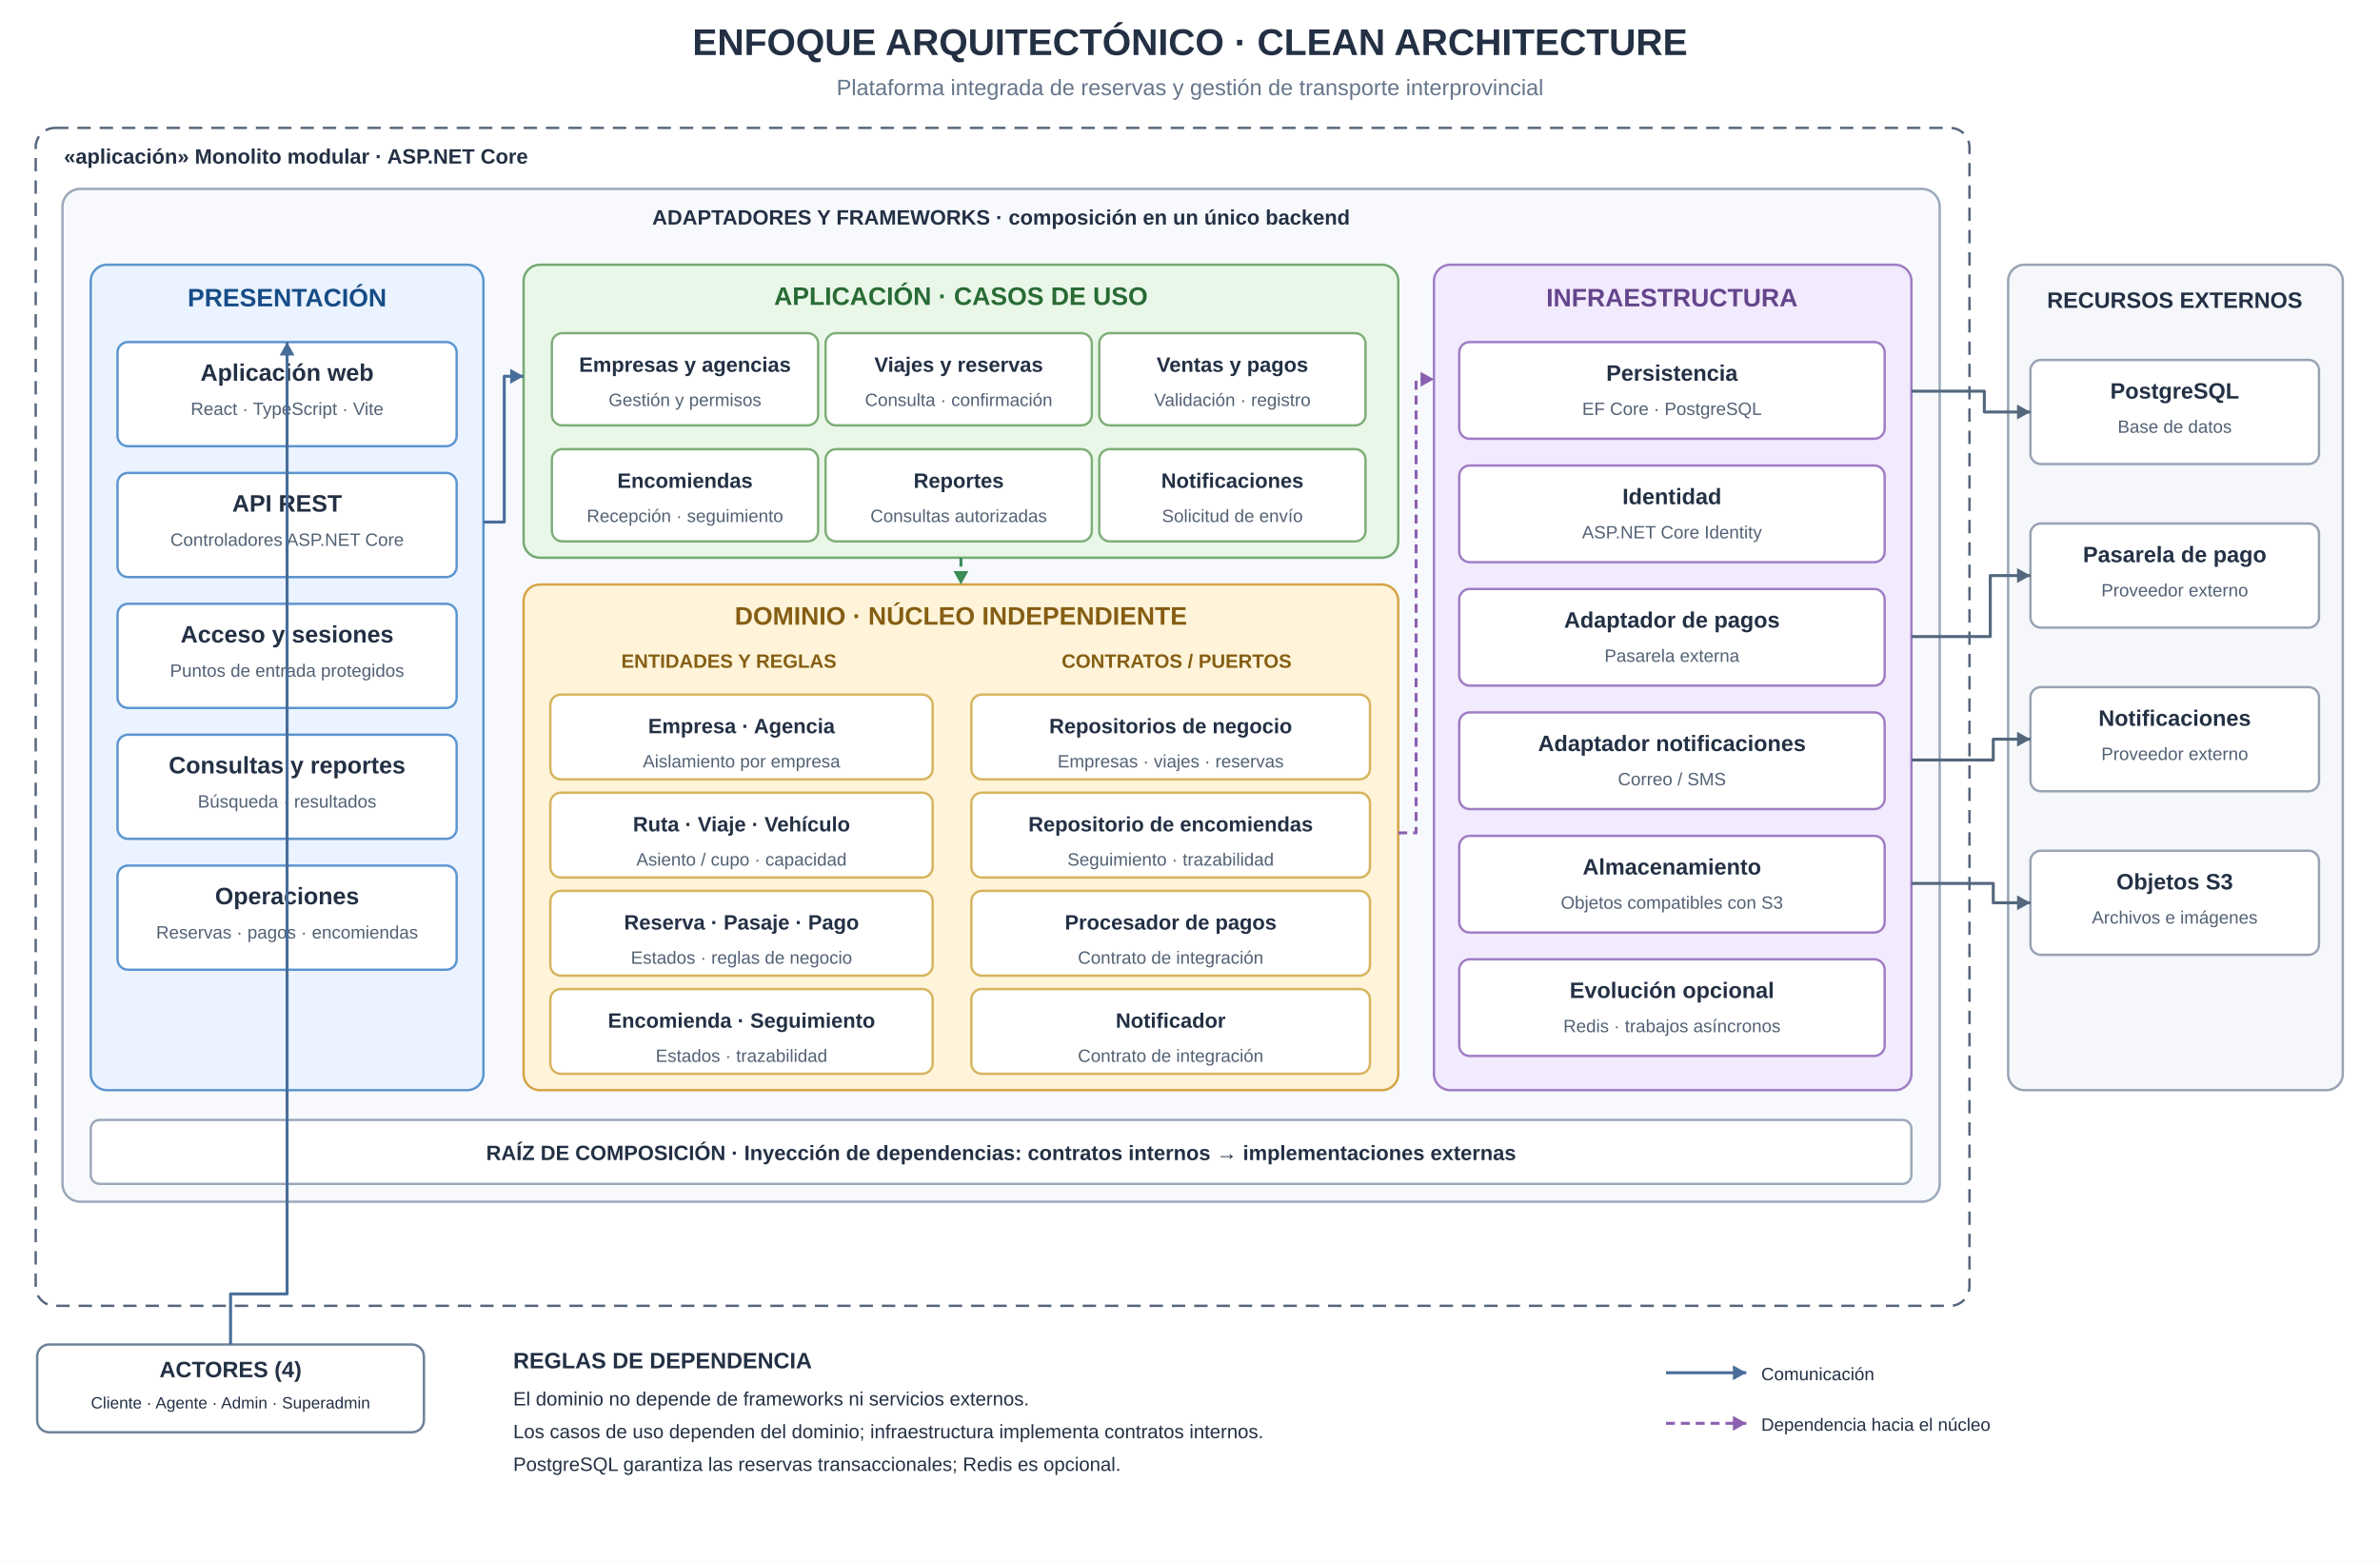
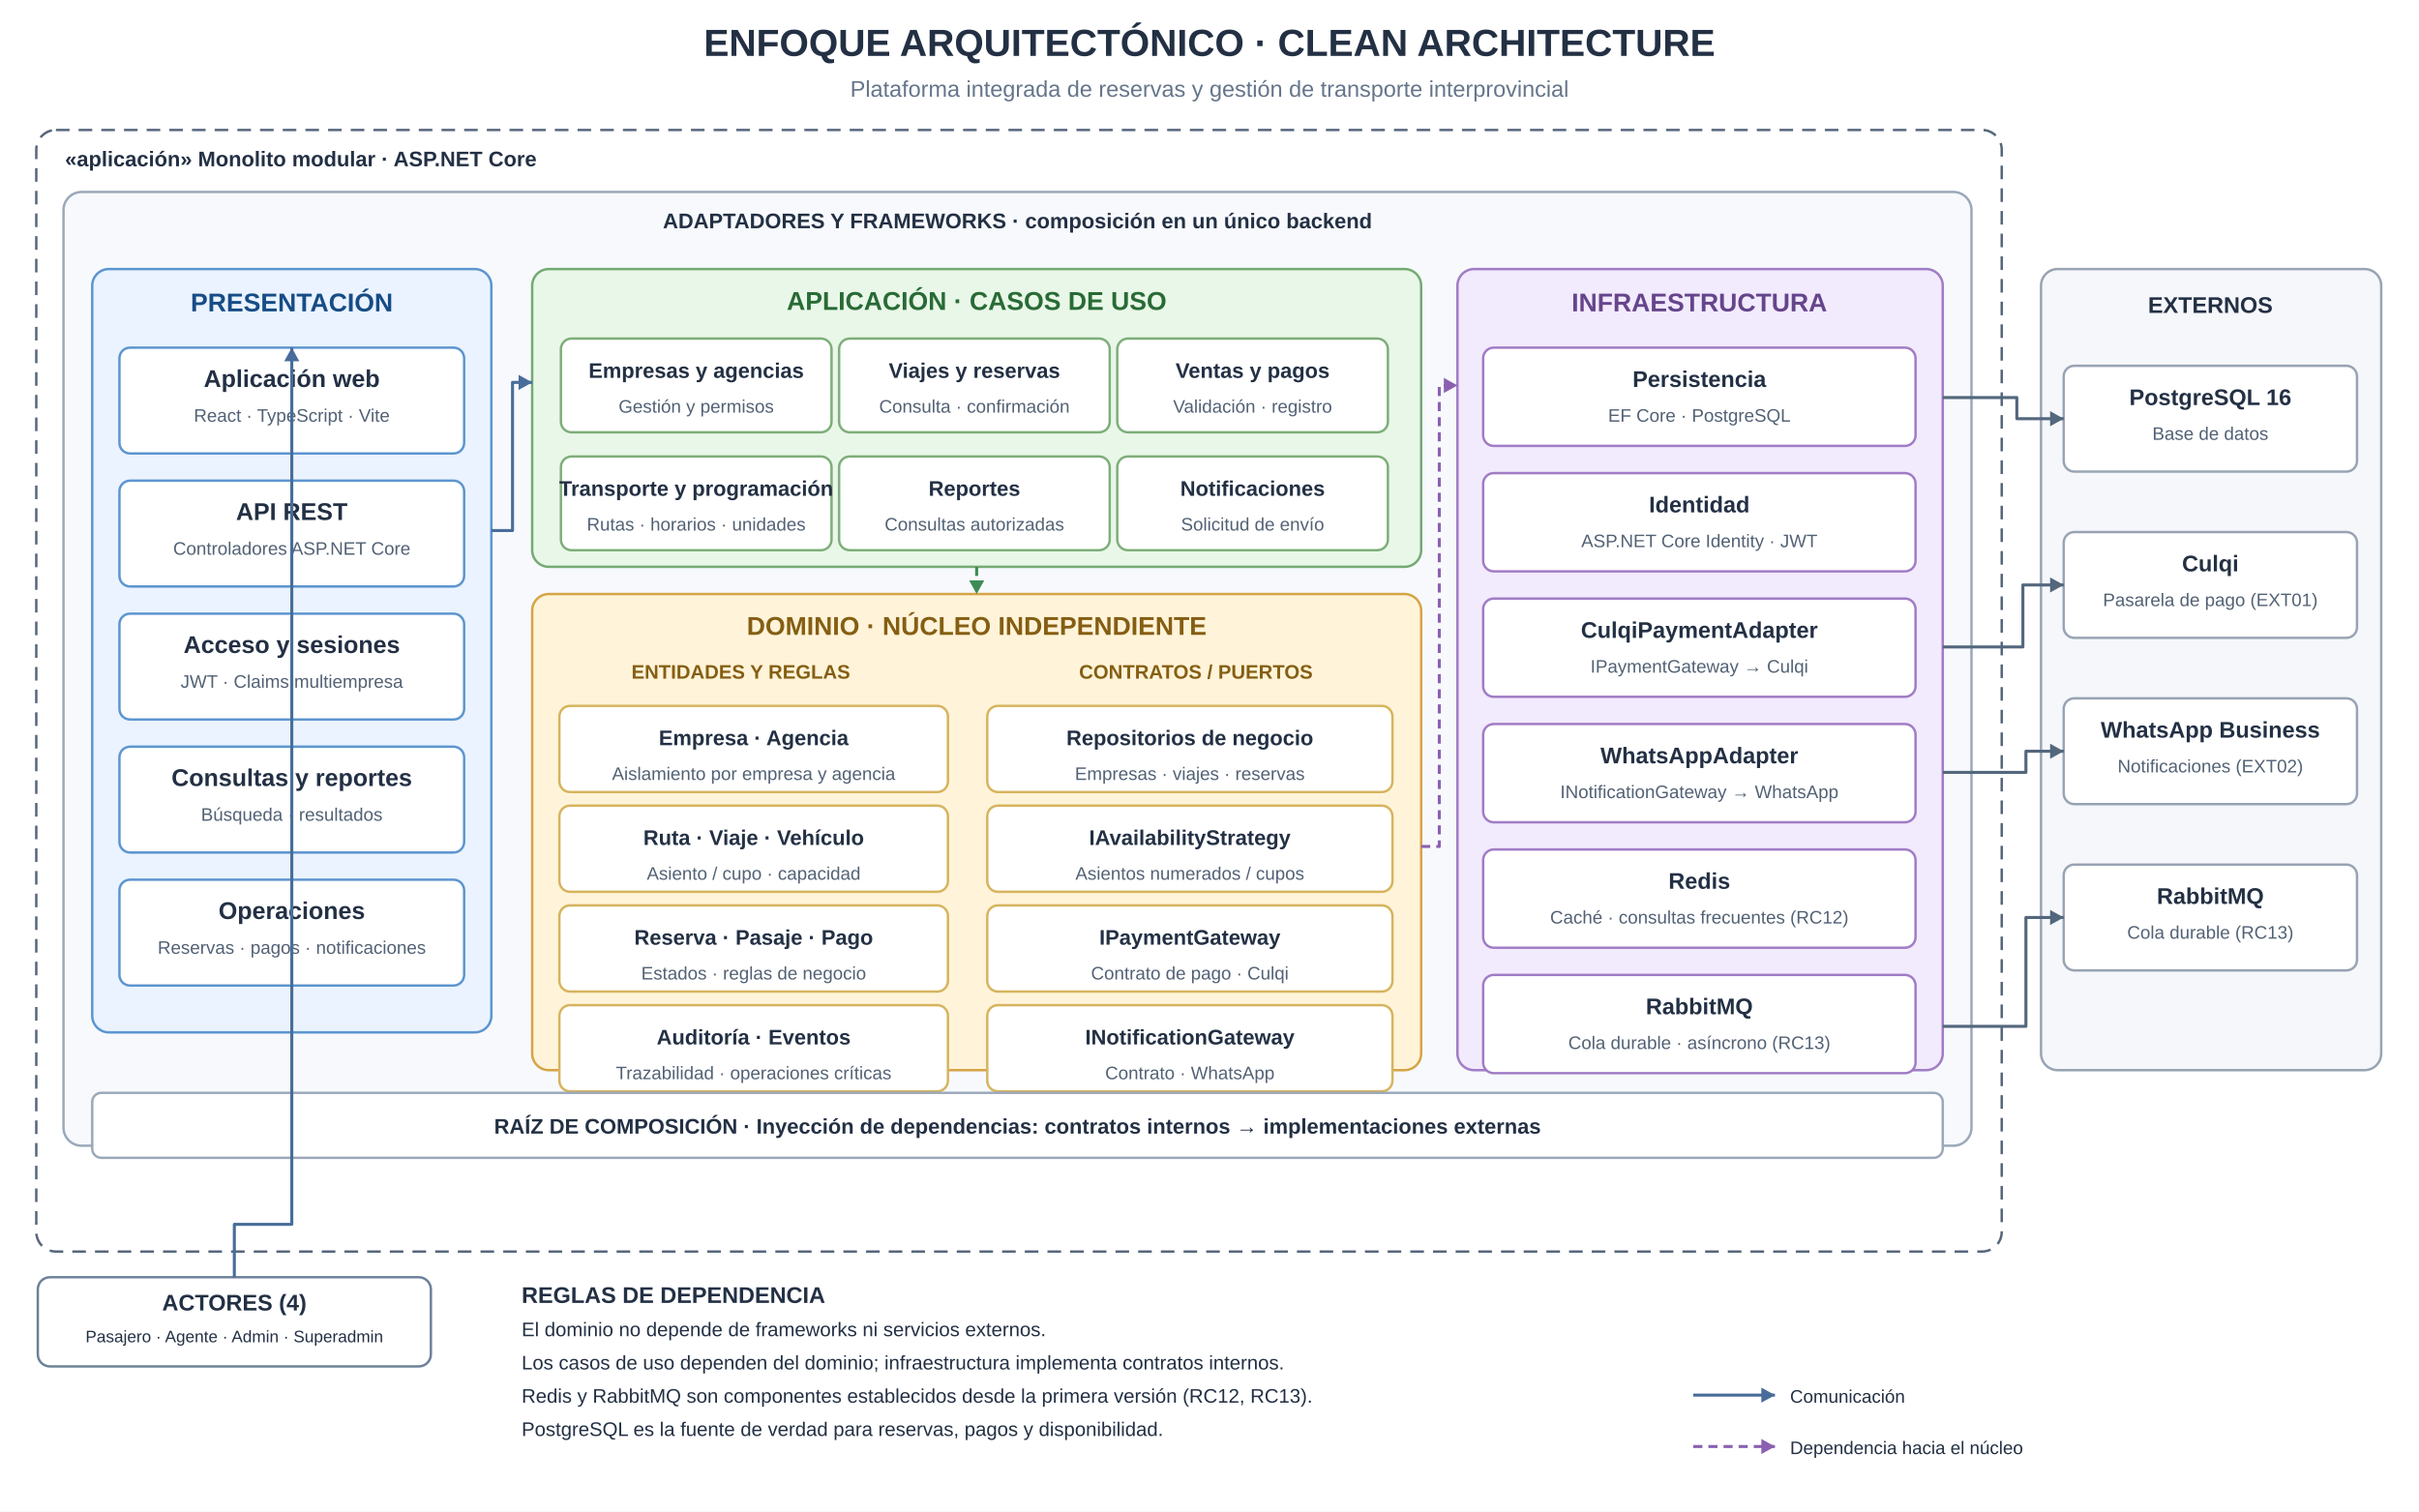
- <svg xmlns="http://www.w3.org/2000/svg" baseProfile="full" height="1050px" version="1.1" viewBox="0 0 1600 1050" width="1600px">
+ <svg xmlns="http://www.w3.org/2000/svg" baseProfile="full" height="1000px" version="1.1" viewBox="0 0 1600 1000" width="1600px">
  <defs />
-   <rect fill="#ffffff" height="1050" width="1600" x="0" y="0" />
+   <rect fill="#ffffff" height="1000" width="1600" x="0" y="0" />
  <text fill="#233044" font-family="Arial, sans-serif" font-size="25" font-weight="bold" text-anchor="middle" x="800" y="37">ENFOQUE ARQUITECTÓNICO · CLEAN ARCHITECTURE</text>
  <text fill="#65758a" font-family="Arial, sans-serif" font-size="15" font-weight="normal" text-anchor="middle" x="800" y="64">Plataforma integrada de reservas y gestión de transporte interprovincial</text>
-   <rect fill="#fff" height="792" rx="13" stroke="#56667b" stroke-dasharray="9 6" stroke-width="1.6" width="1300" x="24" y="86" />
+   <rect fill="#fff" height="742" rx="13" stroke="#56667b" stroke-dasharray="9 6" stroke-width="1.6" width="1300" x="24" y="86" />
  <text fill="#233044" font-family="Arial, sans-serif" font-size="14" font-weight="bold" text-anchor="start" x="43" y="110">«aplicación» Monolito modular · ASP.NET Core</text>
-   <rect fill="#f7f9fc" height="681" rx="12" stroke="#9aa8b9" stroke-width="1.6" width="1262" x="42" y="127" />
+   <rect fill="#f7f9fc" height="631" rx="12" stroke="#9aa8b9" stroke-width="1.6" width="1262" x="42" y="127" />
  <text fill="#233044" font-family="Arial, sans-serif" font-size="14" font-weight="bold" text-anchor="middle" x="673" y="151">ADAPTADORES Y FRAMEWORKS · composición en un único backend</text>
-   <rect fill="#eaf3ff" height="555" rx="11" stroke="#5c95cf" stroke-width="1.6" width="264" x="61" y="178" />
+   <rect fill="#eaf3ff" height="505" rx="11" stroke="#5c95cf" stroke-width="1.6" width="264" x="61" y="178" />
  <text fill="#174c86" font-family="Arial, sans-serif" font-size="17" font-weight="bold" text-anchor="middle" x="193" y="206">PRESENTACIÓN</text>
  <rect fill="#fff" height="70" rx="7" stroke="#5c95cf" stroke-width="1.6" width="228" x="79" y="230" />
  <text fill="#233044" font-family="Arial, sans-serif" font-size="16" font-weight="bold" text-anchor="middle" x="193.0" y="256">Aplicación web</text>
  <text fill="#526174" font-family="Arial, sans-serif" font-size="12" font-weight="normal" text-anchor="middle" x="193.0" y="279">React · TypeScript · Vite</text>
  <rect fill="#fff" height="70" rx="7" stroke="#5c95cf" stroke-width="1.6" width="228" x="79" y="318" />
  <text fill="#233044" font-family="Arial, sans-serif" font-size="16" font-weight="bold" text-anchor="middle" x="193.0" y="344">API REST</text>
  <text fill="#526174" font-family="Arial, sans-serif" font-size="12" font-weight="normal" text-anchor="middle" x="193.0" y="367">Controladores ASP.NET Core</text>
  <rect fill="#fff" height="70" rx="7" stroke="#5c95cf" stroke-width="1.6" width="228" x="79" y="406" />
  <text fill="#233044" font-family="Arial, sans-serif" font-size="16" font-weight="bold" text-anchor="middle" x="193.0" y="432">Acceso y sesiones</text>
-   <text fill="#526174" font-family="Arial, sans-serif" font-size="12" font-weight="normal" text-anchor="middle" x="193.0" y="455">Puntos de entrada protegidos</text>
+   <text fill="#526174" font-family="Arial, sans-serif" font-size="12" font-weight="normal" text-anchor="middle" x="193.0" y="455">JWT · Claims multiempresa</text>
  <rect fill="#fff" height="70" rx="7" stroke="#5c95cf" stroke-width="1.6" width="228" x="79" y="494" />
  <text fill="#233044" font-family="Arial, sans-serif" font-size="16" font-weight="bold" text-anchor="middle" x="193.0" y="520">Consultas y reportes</text>
  <text fill="#526174" font-family="Arial, sans-serif" font-size="12" font-weight="normal" text-anchor="middle" x="193.0" y="543">Búsqueda · resultados</text>
  <rect fill="#fff" height="70" rx="7" stroke="#5c95cf" stroke-width="1.6" width="228" x="79" y="582" />
  <text fill="#233044" font-family="Arial, sans-serif" font-size="16" font-weight="bold" text-anchor="middle" x="193.0" y="608">Operaciones</text>
-   <text fill="#526174" font-family="Arial, sans-serif" font-size="12" font-weight="normal" text-anchor="middle" x="193.0" y="631">Reservas · pagos · encomiendas</text>
+   <text fill="#526174" font-family="Arial, sans-serif" font-size="12" font-weight="normal" text-anchor="middle" x="193.0" y="631">Reservas · pagos · notificaciones</text>
  <rect fill="#e9f7e8" height="197" rx="11" stroke="#74aa73" stroke-width="1.6" width="588" x="352" y="178" />
  <text fill="#286b35" font-family="Arial, sans-serif" font-size="17" font-weight="bold" text-anchor="middle" x="646" y="205">APLICACIÓN · CASOS DE USO</text>
  <rect fill="#fff" height="62" rx="7" stroke="#7eae79" stroke-width="1.6" width="179" x="371" y="224" />
  <text fill="#233044" font-family="Arial, sans-serif" font-size="14" font-weight="bold" text-anchor="middle" x="460.5" y="250">Empresas y agencias</text>
  <text fill="#526174" font-family="Arial, sans-serif" font-size="12" font-weight="normal" text-anchor="middle" x="460.5" y="273">Gestión y permisos</text>
  <rect fill="#fff" height="62" rx="7" stroke="#7eae79" stroke-width="1.6" width="179" x="555" y="224" />
  <text fill="#233044" font-family="Arial, sans-serif" font-size="14" font-weight="bold" text-anchor="middle" x="644.5" y="250">Viajes y reservas</text>
  <text fill="#526174" font-family="Arial, sans-serif" font-size="12" font-weight="normal" text-anchor="middle" x="644.5" y="273">Consulta · confirmación</text>
  <rect fill="#fff" height="62" rx="7" stroke="#7eae79" stroke-width="1.6" width="179" x="739" y="224" />
  <text fill="#233044" font-family="Arial, sans-serif" font-size="14" font-weight="bold" text-anchor="middle" x="828.5" y="250">Ventas y pagos</text>
  <text fill="#526174" font-family="Arial, sans-serif" font-size="12" font-weight="normal" text-anchor="middle" x="828.5" y="273">Validación · registro</text>
  <rect fill="#fff" height="62" rx="7" stroke="#7eae79" stroke-width="1.6" width="179" x="371" y="302" />
-   <text fill="#233044" font-family="Arial, sans-serif" font-size="14" font-weight="bold" text-anchor="middle" x="460.5" y="328">Encomiendas</text>
-   <text fill="#526174" font-family="Arial, sans-serif" font-size="12" font-weight="normal" text-anchor="middle" x="460.5" y="351">Recepción · seguimiento</text>
+   <text fill="#233044" font-family="Arial, sans-serif" font-size="14" font-weight="bold" text-anchor="middle" x="460.5" y="328">Transporte y programación</text>
+   <text fill="#526174" font-family="Arial, sans-serif" font-size="12" font-weight="normal" text-anchor="middle" x="460.5" y="351">Rutas · horarios · unidades</text>
  <rect fill="#fff" height="62" rx="7" stroke="#7eae79" stroke-width="1.6" width="179" x="555" y="302" />
  <text fill="#233044" font-family="Arial, sans-serif" font-size="14" font-weight="bold" text-anchor="middle" x="644.5" y="328">Reportes</text>
  <text fill="#526174" font-family="Arial, sans-serif" font-size="12" font-weight="normal" text-anchor="middle" x="644.5" y="351">Consultas autorizadas</text>
  <rect fill="#fff" height="62" rx="7" stroke="#7eae79" stroke-width="1.6" width="179" x="739" y="302" />
  <text fill="#233044" font-family="Arial, sans-serif" font-size="14" font-weight="bold" text-anchor="middle" x="828.5" y="328">Notificaciones</text>
  <text fill="#526174" font-family="Arial, sans-serif" font-size="12" font-weight="normal" text-anchor="middle" x="828.5" y="351">Solicitud de envío</text>
-   <rect fill="#fff4d9" height="340" rx="11" stroke="#d5a447" stroke-width="1.6" width="588" x="352" y="393" />
+   <rect fill="#fff4d9" height="315" rx="11" stroke="#d5a447" stroke-width="1.6" width="588" x="352" y="393" />
  <text fill="#855e13" font-family="Arial, sans-serif" font-size="17" font-weight="bold" text-anchor="middle" x="646" y="420">DOMINIO · NÚCLEO INDEPENDIENTE</text>
  <text fill="#855e13" font-family="Arial, sans-serif" font-size="13" font-weight="bold" text-anchor="middle" x="490" y="449">ENTIDADES Y REGLAS</text>
  <text fill="#855e13" font-family="Arial, sans-serif" font-size="13" font-weight="bold" text-anchor="middle" x="791" y="449">CONTRATOS / PUERTOS</text>
  <rect fill="#fff" height="57" rx="7" stroke="#d6b45e" stroke-width="1.6" width="257" x="370" y="467" />
  <text fill="#233044" font-family="Arial, sans-serif" font-size="14" font-weight="bold" text-anchor="middle" x="498.5" y="493">Empresa · Agencia</text>
-   <text fill="#526174" font-family="Arial, sans-serif" font-size="12" font-weight="normal" text-anchor="middle" x="498.5" y="516">Aislamiento por empresa</text>
+   <text fill="#526174" font-family="Arial, sans-serif" font-size="12" font-weight="normal" text-anchor="middle" x="498.5" y="516">Aislamiento por empresa y agencia</text>
  <rect fill="#fff" height="57" rx="7" stroke="#d6b45e" stroke-width="1.6" width="257" x="370" y="533" />
  <text fill="#233044" font-family="Arial, sans-serif" font-size="14" font-weight="bold" text-anchor="middle" x="498.5" y="559">Ruta · Viaje · Vehículo</text>
  <text fill="#526174" font-family="Arial, sans-serif" font-size="12" font-weight="normal" text-anchor="middle" x="498.5" y="582">Asiento / cupo · capacidad</text>
  <rect fill="#fff" height="57" rx="7" stroke="#d6b45e" stroke-width="1.6" width="257" x="370" y="599" />
  <text fill="#233044" font-family="Arial, sans-serif" font-size="14" font-weight="bold" text-anchor="middle" x="498.5" y="625">Reserva · Pasaje · Pago</text>
  <text fill="#526174" font-family="Arial, sans-serif" font-size="12" font-weight="normal" text-anchor="middle" x="498.5" y="648">Estados · reglas de negocio</text>
  <rect fill="#fff" height="57" rx="7" stroke="#d6b45e" stroke-width="1.6" width="257" x="370" y="665" />
-   <text fill="#233044" font-family="Arial, sans-serif" font-size="14" font-weight="bold" text-anchor="middle" x="498.5" y="691">Encomienda · Seguimiento</text>
-   <text fill="#526174" font-family="Arial, sans-serif" font-size="12" font-weight="normal" text-anchor="middle" x="498.5" y="714">Estados · trazabilidad</text>
+   <text fill="#233044" font-family="Arial, sans-serif" font-size="14" font-weight="bold" text-anchor="middle" x="498.5" y="691">Auditoría · Eventos</text>
+   <text fill="#526174" font-family="Arial, sans-serif" font-size="12" font-weight="normal" text-anchor="middle" x="498.5" y="714">Trazabilidad · operaciones críticas</text>
  <rect fill="#fff" height="57" rx="7" stroke="#d6b45e" stroke-width="1.6" width="268" x="653" y="467" />
  <text fill="#233044" font-family="Arial, sans-serif" font-size="14" font-weight="bold" text-anchor="middle" x="787.0" y="493">Repositorios de negocio</text>
  <text fill="#526174" font-family="Arial, sans-serif" font-size="12" font-weight="normal" text-anchor="middle" x="787.0" y="516">Empresas · viajes · reservas</text>
  <rect fill="#fff" height="57" rx="7" stroke="#d6b45e" stroke-width="1.6" width="268" x="653" y="533" />
-   <text fill="#233044" font-family="Arial, sans-serif" font-size="14" font-weight="bold" text-anchor="middle" x="787.0" y="559">Repositorio de encomiendas</text>
-   <text fill="#526174" font-family="Arial, sans-serif" font-size="12" font-weight="normal" text-anchor="middle" x="787.0" y="582">Seguimiento · trazabilidad</text>
+   <text fill="#233044" font-family="Arial, sans-serif" font-size="14" font-weight="bold" text-anchor="middle" x="787.0" y="559">IAvailabilityStrategy</text>
+   <text fill="#526174" font-family="Arial, sans-serif" font-size="12" font-weight="normal" text-anchor="middle" x="787.0" y="582">Asientos numerados / cupos</text>
  <rect fill="#fff" height="57" rx="7" stroke="#d6b45e" stroke-width="1.6" width="268" x="653" y="599" />
-   <text fill="#233044" font-family="Arial, sans-serif" font-size="14" font-weight="bold" text-anchor="middle" x="787.0" y="625">Procesador de pagos</text>
-   <text fill="#526174" font-family="Arial, sans-serif" font-size="12" font-weight="normal" text-anchor="middle" x="787.0" y="648">Contrato de integración</text>
+   <text fill="#233044" font-family="Arial, sans-serif" font-size="14" font-weight="bold" text-anchor="middle" x="787.0" y="625">IPaymentGateway</text>
+   <text fill="#526174" font-family="Arial, sans-serif" font-size="12" font-weight="normal" text-anchor="middle" x="787.0" y="648">Contrato de pago · Culqi</text>
  <rect fill="#fff" height="57" rx="7" stroke="#d6b45e" stroke-width="1.6" width="268" x="653" y="665" />
-   <text fill="#233044" font-family="Arial, sans-serif" font-size="14" font-weight="bold" text-anchor="middle" x="787.0" y="691">Notificador</text>
-   <text fill="#526174" font-family="Arial, sans-serif" font-size="12" font-weight="normal" text-anchor="middle" x="787.0" y="714">Contrato de integración</text>
-   <rect fill="#f2eafd" height="555" rx="11" stroke="#a07cc5" stroke-width="1.6" width="321" x="964" y="178" />
+   <text fill="#233044" font-family="Arial, sans-serif" font-size="14" font-weight="bold" text-anchor="middle" x="787.0" y="691">INotificationGateway</text>
+   <text fill="#526174" font-family="Arial, sans-serif" font-size="12" font-weight="normal" text-anchor="middle" x="787.0" y="714">Contrato · WhatsApp</text>
+   <rect fill="#f2eafd" height="530" rx="11" stroke="#a07cc5" stroke-width="1.6" width="321" x="964" y="178" />
  <text fill="#65458b" font-family="Arial, sans-serif" font-size="17" font-weight="bold" text-anchor="middle" x="1124" y="206">INFRAESTRUCTURA</text>
  <rect fill="#fff" height="65" rx="7" stroke="#a07cc5" stroke-width="1.6" width="286" x="981" y="230" />
  <text fill="#233044" font-family="Arial, sans-serif" font-size="15" font-weight="bold" text-anchor="middle" x="1124.0" y="256">Persistencia</text>
  <text fill="#526174" font-family="Arial, sans-serif" font-size="12" font-weight="normal" text-anchor="middle" x="1124.0" y="279">EF Core · PostgreSQL</text>
  <rect fill="#fff" height="65" rx="7" stroke="#a07cc5" stroke-width="1.6" width="286" x="981" y="313" />
  <text fill="#233044" font-family="Arial, sans-serif" font-size="15" font-weight="bold" text-anchor="middle" x="1124.0" y="339">Identidad</text>
-   <text fill="#526174" font-family="Arial, sans-serif" font-size="12" font-weight="normal" text-anchor="middle" x="1124.0" y="362">ASP.NET Core Identity</text>
+   <text fill="#526174" font-family="Arial, sans-serif" font-size="12" font-weight="normal" text-anchor="middle" x="1124.0" y="362">ASP.NET Core Identity · JWT</text>
  <rect fill="#fff" height="65" rx="7" stroke="#a07cc5" stroke-width="1.6" width="286" x="981" y="396" />
-   <text fill="#233044" font-family="Arial, sans-serif" font-size="15" font-weight="bold" text-anchor="middle" x="1124.0" y="422">Adaptador de pagos</text>
-   <text fill="#526174" font-family="Arial, sans-serif" font-size="12" font-weight="normal" text-anchor="middle" x="1124.0" y="445">Pasarela externa</text>
+   <text fill="#233044" font-family="Arial, sans-serif" font-size="15" font-weight="bold" text-anchor="middle" x="1124.0" y="422">CulqiPaymentAdapter</text>
+   <text fill="#526174" font-family="Arial, sans-serif" font-size="12" font-weight="normal" text-anchor="middle" x="1124.0" y="445">IPaymentGateway → Culqi</text>
  <rect fill="#fff" height="65" rx="7" stroke="#a07cc5" stroke-width="1.6" width="286" x="981" y="479" />
-   <text fill="#233044" font-family="Arial, sans-serif" font-size="15" font-weight="bold" text-anchor="middle" x="1124.0" y="505">Adaptador notificaciones</text>
-   <text fill="#526174" font-family="Arial, sans-serif" font-size="12" font-weight="normal" text-anchor="middle" x="1124.0" y="528">Correo / SMS</text>
+   <text fill="#233044" font-family="Arial, sans-serif" font-size="15" font-weight="bold" text-anchor="middle" x="1124.0" y="505">WhatsAppAdapter</text>
+   <text fill="#526174" font-family="Arial, sans-serif" font-size="12" font-weight="normal" text-anchor="middle" x="1124.0" y="528">INotificationGateway → WhatsApp</text>
  <rect fill="#fff" height="65" rx="7" stroke="#a07cc5" stroke-width="1.6" width="286" x="981" y="562" />
-   <text fill="#233044" font-family="Arial, sans-serif" font-size="15" font-weight="bold" text-anchor="middle" x="1124.0" y="588">Almacenamiento</text>
-   <text fill="#526174" font-family="Arial, sans-serif" font-size="12" font-weight="normal" text-anchor="middle" x="1124.0" y="611">Objetos compatibles con S3</text>
+   <text fill="#233044" font-family="Arial, sans-serif" font-size="15" font-weight="bold" text-anchor="middle" x="1124.0" y="588">Redis</text>
+   <text fill="#526174" font-family="Arial, sans-serif" font-size="12" font-weight="normal" text-anchor="middle" x="1124.0" y="611">Caché · consultas frecuentes (RC12)</text>
  <rect fill="#fff" height="65" rx="7" stroke="#a07cc5" stroke-width="1.6" width="286" x="981" y="645" />
-   <text fill="#233044" font-family="Arial, sans-serif" font-size="15" font-weight="bold" text-anchor="middle" x="1124.0" y="671">Evolución opcional</text>
-   <text fill="#526174" font-family="Arial, sans-serif" font-size="12" font-weight="normal" text-anchor="middle" x="1124.0" y="694">Redis · trabajos asíncronos</text>
-   <rect fill="#fff" height="43" rx="6" stroke="#9ba8b9" stroke-width="1.6" width="1224" x="61" y="753" />
-   <text fill="#233044" font-family="Arial, sans-serif" font-size="14" font-weight="bold" text-anchor="middle" x="673" y="780">RAÍZ DE COMPOSICIÓN · Inyección de dependencias: contratos internos → implementaciones externas</text>
-   <rect fill="#f5f7fa" height="555" rx="11" stroke="#98a3b3" stroke-width="1.6" width="225" x="1350" y="178" />
-   <text fill="#233044" font-family="Arial, sans-serif" font-size="15" font-weight="bold" text-anchor="middle" x="1462" y="207">RECURSOS EXTERNOS</text>
+   <text fill="#233044" font-family="Arial, sans-serif" font-size="15" font-weight="bold" text-anchor="middle" x="1124.0" y="671">RabbitMQ</text>
+   <text fill="#526174" font-family="Arial, sans-serif" font-size="12" font-weight="normal" text-anchor="middle" x="1124.0" y="694">Cola durable · asíncrono (RC13)</text>
+   <rect fill="#fff" height="43" rx="6" stroke="#9ba8b9" stroke-width="1.6" width="1224" x="61" y="723" />
+   <text fill="#233044" font-family="Arial, sans-serif" font-size="14" font-weight="bold" text-anchor="middle" x="673" y="750">RAÍZ DE COMPOSICIÓN · Inyección de dependencias: contratos internos → implementaciones externas</text>
+   <rect fill="#f5f7fa" height="530" rx="11" stroke="#98a3b3" stroke-width="1.6" width="225" x="1350" y="178" />
+   <text fill="#233044" font-family="Arial, sans-serif" font-size="15" font-weight="bold" text-anchor="middle" x="1462" y="207">EXTERNOS</text>
  <rect fill="#fff" height="70" rx="7" stroke="#98a3b3" stroke-width="1.6" width="194" x="1365" y="242" />
-   <text fill="#233044" font-family="Arial, sans-serif" font-size="15" font-weight="bold" text-anchor="middle" x="1462.0" y="268">PostgreSQL</text>
+   <text fill="#233044" font-family="Arial, sans-serif" font-size="15" font-weight="bold" text-anchor="middle" x="1462.0" y="268">PostgreSQL 16</text>
  <text fill="#526174" font-family="Arial, sans-serif" font-size="12" font-weight="normal" text-anchor="middle" x="1462.0" y="291">Base de datos</text>
  <rect fill="#fff" height="70" rx="7" stroke="#98a3b3" stroke-width="1.6" width="194" x="1365" y="352" />
-   <text fill="#233044" font-family="Arial, sans-serif" font-size="15" font-weight="bold" text-anchor="middle" x="1462.0" y="378">Pasarela de pago</text>
-   <text fill="#526174" font-family="Arial, sans-serif" font-size="12" font-weight="normal" text-anchor="middle" x="1462.0" y="401">Proveedor externo</text>
+   <text fill="#233044" font-family="Arial, sans-serif" font-size="15" font-weight="bold" text-anchor="middle" x="1462.0" y="378">Culqi</text>
+   <text fill="#526174" font-family="Arial, sans-serif" font-size="12" font-weight="normal" text-anchor="middle" x="1462.0" y="401">Pasarela de pago (EXT01)</text>
  <rect fill="#fff" height="70" rx="7" stroke="#98a3b3" stroke-width="1.6" width="194" x="1365" y="462" />
-   <text fill="#233044" font-family="Arial, sans-serif" font-size="15" font-weight="bold" text-anchor="middle" x="1462.0" y="488">Notificaciones</text>
-   <text fill="#526174" font-family="Arial, sans-serif" font-size="12" font-weight="normal" text-anchor="middle" x="1462.0" y="511">Proveedor externo</text>
+   <text fill="#233044" font-family="Arial, sans-serif" font-size="15" font-weight="bold" text-anchor="middle" x="1462.0" y="488">WhatsApp Business</text>
+   <text fill="#526174" font-family="Arial, sans-serif" font-size="12" font-weight="normal" text-anchor="middle" x="1462.0" y="511">Notificaciones (EXT02)</text>
  <rect fill="#fff" height="70" rx="7" stroke="#98a3b3" stroke-width="1.6" width="194" x="1365" y="572" />
-   <text fill="#233044" font-family="Arial, sans-serif" font-size="15" font-weight="bold" text-anchor="middle" x="1462.0" y="598">Objetos S3</text>
-   <text fill="#526174" font-family="Arial, sans-serif" font-size="12" font-weight="normal" text-anchor="middle" x="1462.0" y="621">Archivos e imágenes</text>
+   <text fill="#233044" font-family="Arial, sans-serif" font-size="15" font-weight="bold" text-anchor="middle" x="1462.0" y="598">RabbitMQ</text>
+   <text fill="#526174" font-family="Arial, sans-serif" font-size="12" font-weight="normal" text-anchor="middle" x="1462.0" y="621">Cola durable (RC13)</text>
  <polyline fill="none" points="325,351 339,351 339,253 352,253" stroke="#486d9a" stroke-dasharray="none" stroke-linejoin="round" stroke-width="2" />
  <polygon fill="#486d9a" points="352,253 343,248 343,258" />
  <polyline fill="none" points="646,375 646,393" stroke="#3d8c56" stroke-dasharray="6 4" stroke-linejoin="round" stroke-width="2" />
  <polygon fill="#3d8c56" points="646,393 641,384 651,384" />
  <polyline fill="none" points="940,560 952,560 952,255 964,255" stroke="#8b60b0" stroke-dasharray="6 4" stroke-linejoin="round" stroke-width="2" />
  <polygon fill="#8b60b0" points="964,255 955,250 955,260" />
  <polyline fill="none" points="1285,263 1334,263 1334,277 1365,277" stroke="#53677d" stroke-dasharray="none" stroke-linejoin="round" stroke-width="2" />
  <polygon fill="#53677d" points="1365,277 1356,272 1356,282" />
  <polyline fill="none" points="1285,428 1338,428 1338,387 1365,387" stroke="#53677d" stroke-dasharray="none" stroke-linejoin="round" stroke-width="2" />
  <polygon fill="#53677d" points="1365,387 1356,382 1356,392" />
  <polyline fill="none" points="1285,511 1340,511 1340,497 1365,497" stroke="#53677d" stroke-dasharray="none" stroke-linejoin="round" stroke-width="2" />
  <polygon fill="#53677d" points="1365,497 1356,492 1356,502" />
-   <polyline fill="none" points="1285,594 1340,594 1340,607 1365,607" stroke="#53677d" stroke-dasharray="none" stroke-linejoin="round" stroke-width="2" />
+   <polyline fill="none" points="1285,679 1340,679 1340,607 1365,607" stroke="#53677d" stroke-dasharray="none" stroke-linejoin="round" stroke-width="2" />
  <polygon fill="#53677d" points="1365,607 1356,602 1356,612" />
-   <rect fill="#fff" height="59" rx="8" stroke="#6c8198" stroke-width="1.6" width="260" x="25" y="904" />
-   <text fill="#233044" font-family="Arial, sans-serif" font-size="15" font-weight="bold" text-anchor="middle" x="155" y="926">ACTORES (4)</text>
-   <text fill="#233044" font-family="Arial, sans-serif" font-size="11" font-weight="normal" text-anchor="middle" x="155" y="947">Cliente · Agente · Admin · Superadmin</text>
-   <polyline fill="none" points="155,904 155,870 193,870 193,230" stroke="#486d9a" stroke-dasharray="none" stroke-linejoin="round" stroke-width="2" />
+   <rect fill="#fff" height="59" rx="8" stroke="#6c8198" stroke-width="1.6" width="260" x="25" y="845" />
+   <text fill="#233044" font-family="Arial, sans-serif" font-size="15" font-weight="bold" text-anchor="middle" x="155" y="867">ACTORES (4)</text>
+   <text fill="#233044" font-family="Arial, sans-serif" font-size="11" font-weight="normal" text-anchor="middle" x="155" y="888">Pasajero · Agente · Admin · Superadmin</text>
+   <polyline fill="none" points="155,845 155,810 193,810 193,230" stroke="#486d9a" stroke-dasharray="none" stroke-linejoin="round" stroke-width="2" />
  <polygon fill="#486d9a" points="193,230 188,239 198,239" />
-   <text fill="#233044" font-family="Arial, sans-serif" font-size="15" font-weight="bold" text-anchor="start" x="345" y="920">REGLAS DE DEPENDENCIA</text>
-   <text fill="#233044" font-family="Arial, sans-serif" font-size="13" font-weight="normal" text-anchor="start" x="345" y="945">El dominio no depende de frameworks ni servicios externos.</text>
-   <text fill="#233044" font-family="Arial, sans-serif" font-size="13" font-weight="normal" text-anchor="start" x="345" y="967">Los casos de uso dependen del dominio; infraestructura implementa contratos internos.</text>
-   <text fill="#233044" font-family="Arial, sans-serif" font-size="13" font-weight="normal" text-anchor="start" x="345" y="989">PostgreSQL garantiza las reservas transaccionales; Redis es opcional.</text>
+   <text fill="#233044" font-family="Arial, sans-serif" font-size="15" font-weight="bold" text-anchor="start" x="345" y="862">REGLAS DE DEPENDENCIA</text>
+   <text fill="#233044" font-family="Arial, sans-serif" font-size="13" font-weight="normal" text-anchor="start" x="345" y="884">El dominio no depende de frameworks ni servicios externos.</text>
+   <text fill="#233044" font-family="Arial, sans-serif" font-size="13" font-weight="normal" text-anchor="start" x="345" y="906">Los casos de uso dependen del dominio; infraestructura implementa contratos internos.</text>
+   <text fill="#233044" font-family="Arial, sans-serif" font-size="13" font-weight="normal" text-anchor="start" x="345" y="928">Redis y RabbitMQ son componentes establecidos desde la primera versión (RC12, RC13).</text>
+   <text fill="#233044" font-family="Arial, sans-serif" font-size="13" font-weight="normal" text-anchor="start" x="345" y="950">PostgreSQL es la fuente de verdad para reservas, pagos y disponibilidad.</text>
  <polyline fill="none" points="1120,923 1174,923" stroke="#486d9a" stroke-dasharray="none" stroke-linejoin="round" stroke-width="2" />
  <polygon fill="#486d9a" points="1174,923 1165,918 1165,928" />
  <text fill="#233044" font-family="Arial, sans-serif" font-size="12" font-weight="normal" text-anchor="start" x="1184" y="928">Comunicación</text>
  <polyline fill="none" points="1120,957 1174,957" stroke="#8b60b0" stroke-dasharray="6 4" stroke-linejoin="round" stroke-width="2" />
  <polygon fill="#8b60b0" points="1174,957 1165,952 1165,962" />
  <text fill="#233044" font-family="Arial, sans-serif" font-size="12" font-weight="normal" text-anchor="start" x="1184" y="962">Dependencia hacia el núcleo</text>
</svg>
